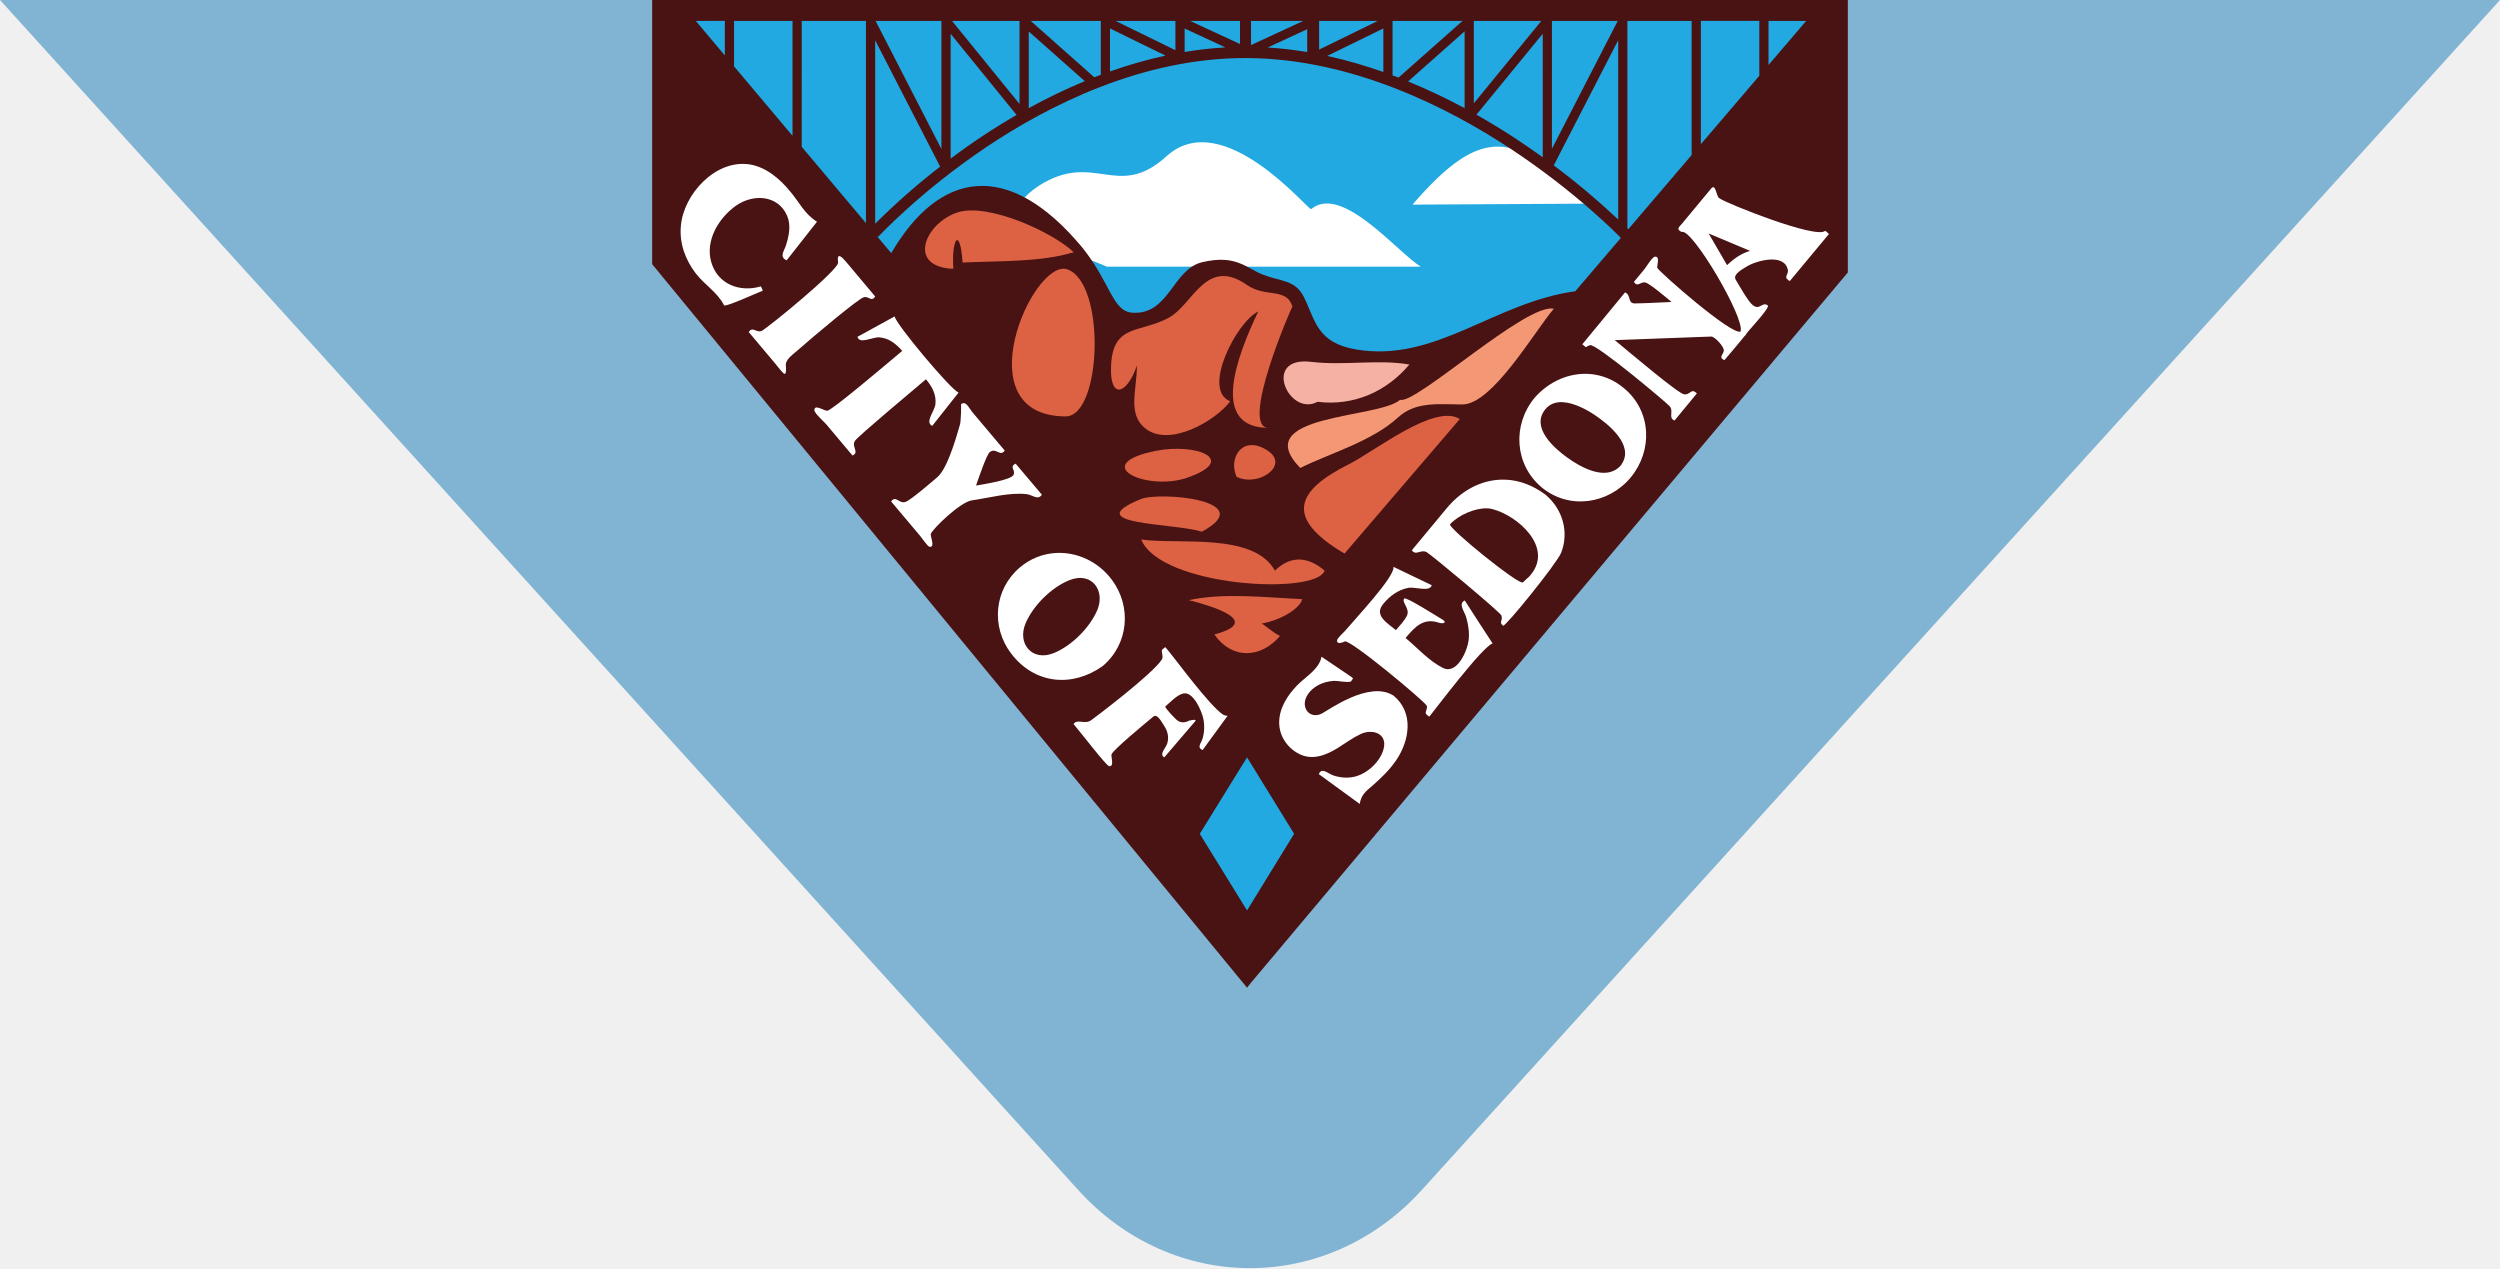
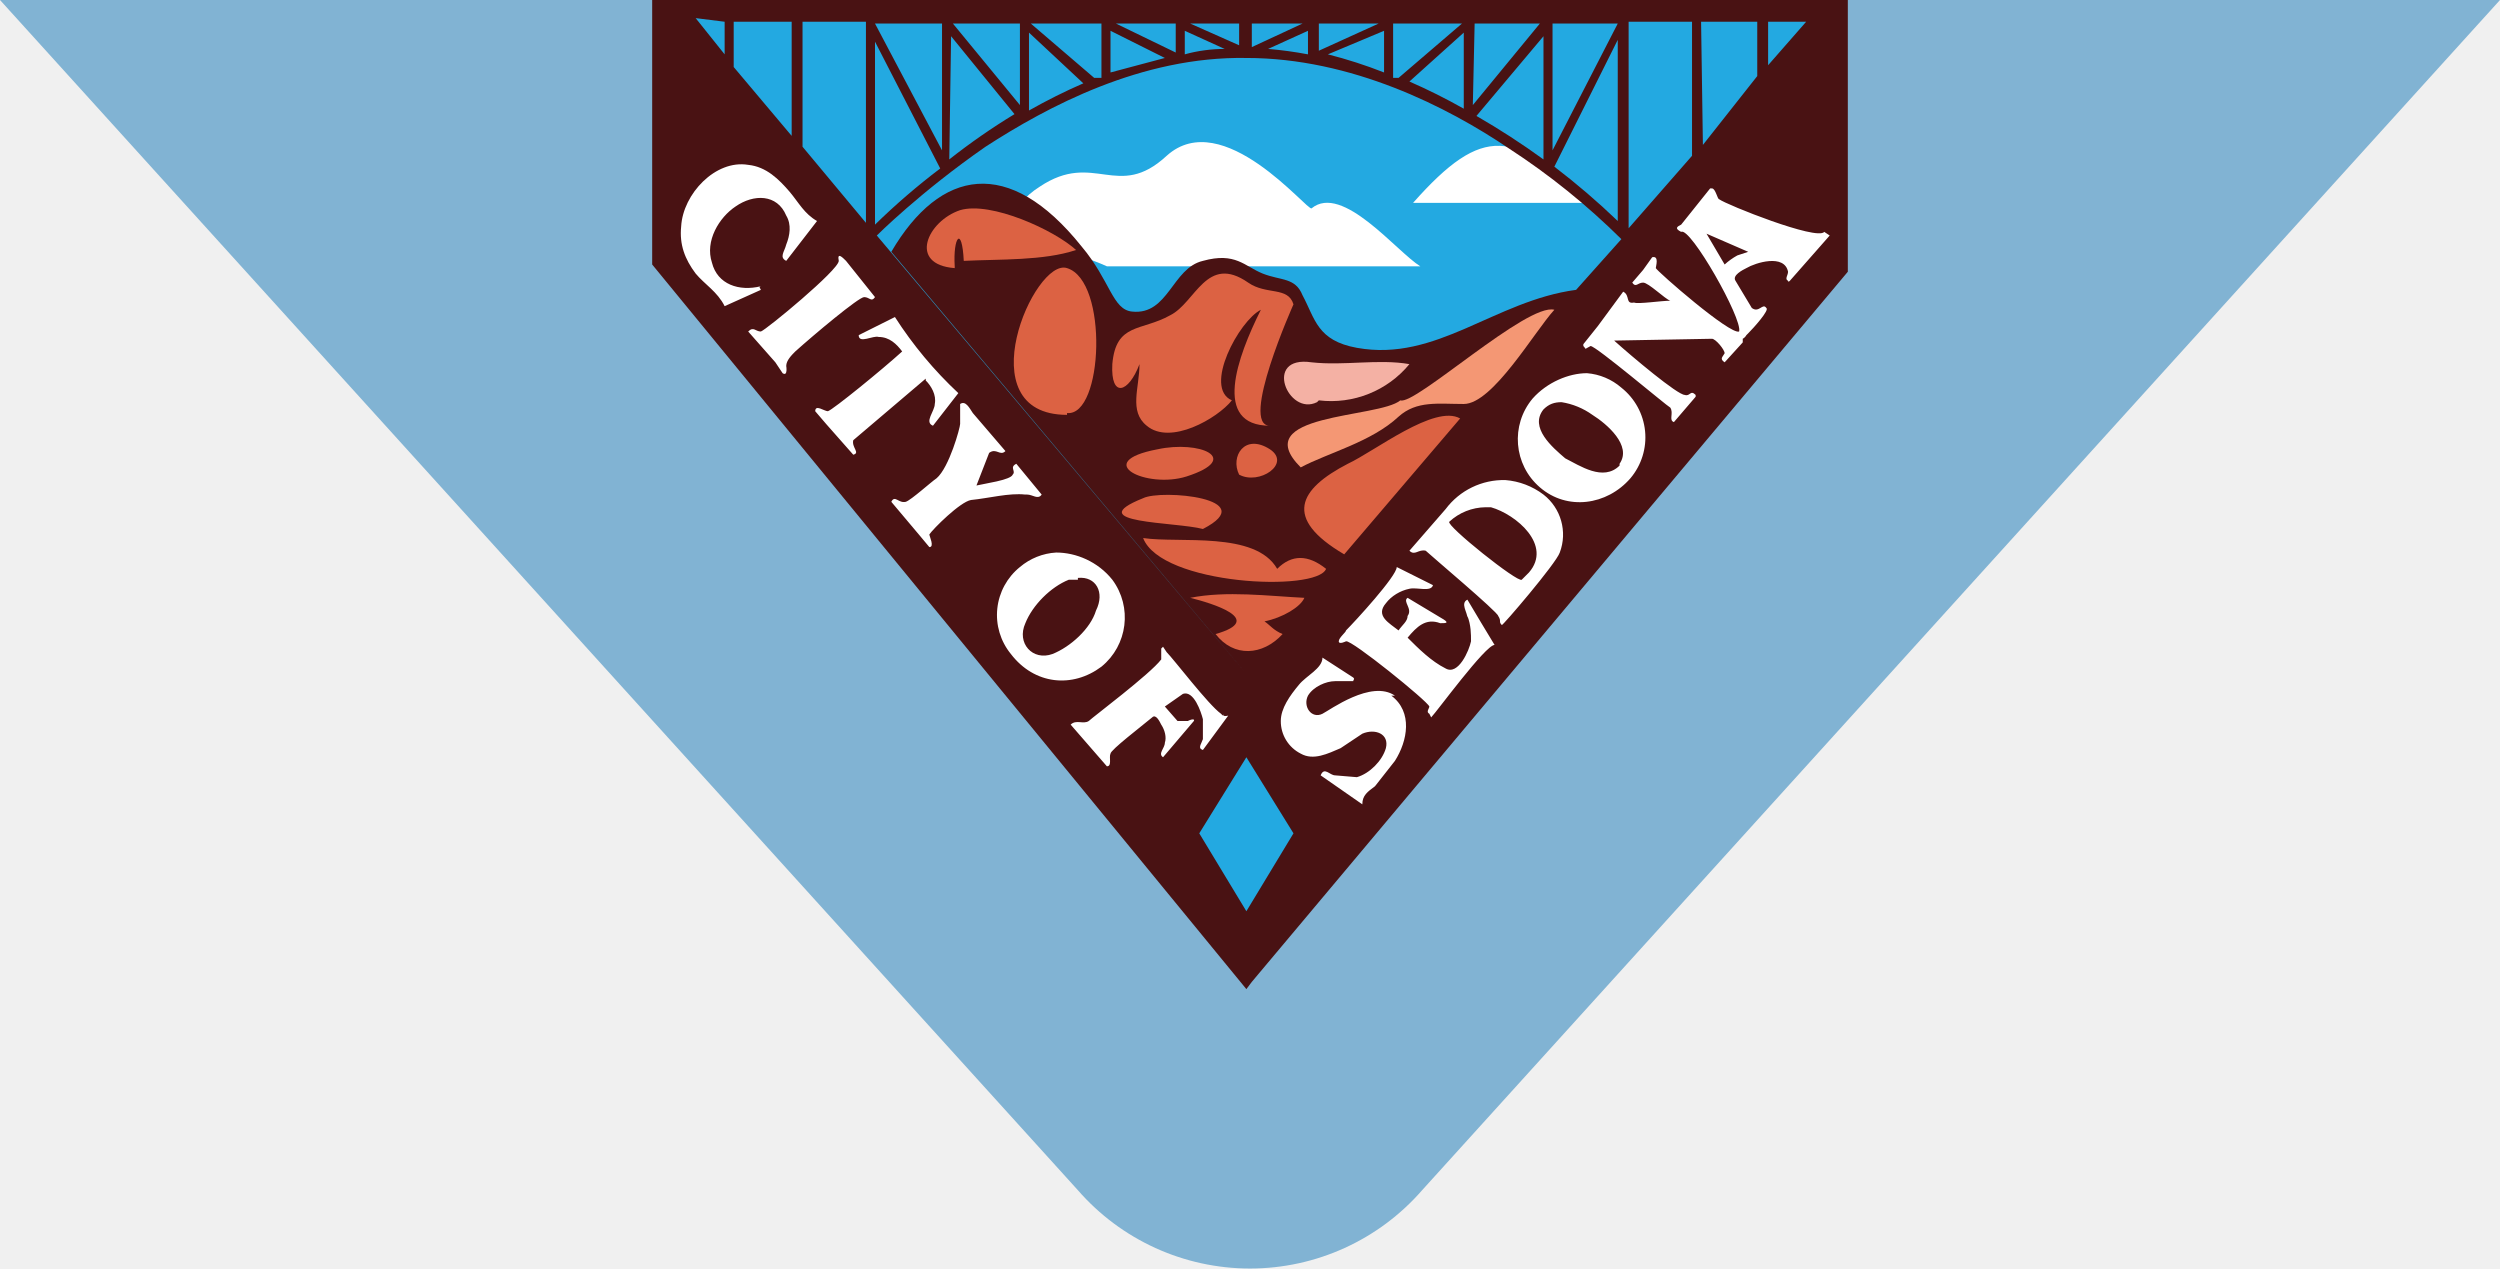
<svg xmlns="http://www.w3.org/2000/svg" viewBox="0 0 138 70">
-   <path d="M138 0H0l59.51 65.68c5.22 5.761 13.76 5.761 18.98 0z" fill="#81b3d3" />
-   <path d="M36.687.457l32.148 37.879 32.02-37.65z" fill="#23a9e1" />
-   <path d="M61.1 14.719h17.32c-1.29-.8-4.355-4.582-6.043-3.176-.137.115-4.871-5.744-7.982-2.921-2.713 2.466-3.973-.323-7.048 1.63-3.505 2.318 2.026 3.684 3.753 4.467m26.73-3.478l-9.86.054c3.896-4.5 5.647-4.018 9.86-.054" fill="#fff" />
-   <path d="M97.622 3.588V1.154h2.08zm-49.245 9.41l.09.083c.024-.024 2.327-2.511 5.983-4.964 3.367-2.259 8.592-4.944 14.383-4.912 5.778.028 11.077 2.722 14.506 4.977 3.665 2.41 6.027 4.84 6.132 4.95l-2.515 2.945c-4.488.616-7.702 3.945-12.077 3.217-2.205-.366-2.271-1.632-2.902-2.893-.484-.969-1.256-.846-2.263-1.24-.937-.366-1.479-1.128-3.351-.688-1.642.385-1.822 2.933-3.865 2.787-1.096-.079-1.175-1.621-2.755-3.596-4.09-4.915-7.892-4.235-10.547.308l19.638 23.33zM40.011 1.153V3.06l-1.604-1.906zm53.876 0h3.227v3.03L93.887 7.96zM89.832 12.61V1.154h3.546v7.404l-3.5 4.098a.966.966 0 0 0-.046-.046m-.508-10.389v9.894a41.051 41.051 0 0 0-3.557-2.986zm-4.165-.358v6.819c-.463-.334-.95-.673-1.465-1.012-.664-.438-1.4-.892-2.194-1.34zm-4.312-.133v4.24a32.83 32.83 0 0 0-3.12-1.474zm.508-.576h3.727l-3.727 4.55zm4.312 0H89.3l-3.634 7.06zm-8.797 0h3.86L77.2 4.282c-.109-.042-.221-.081-.331-.122V1.154zm-.509.417v2.403a25.927 25.927 0 0 0-3.1-.887zm-4.203.042v1.26a21.458 21.458 0 0 0-2.179-.252zm-6.766-.039l2.248 1.042c-.762.043-1.512.13-2.248.253zm-4.12-.003l3.065 1.498c-1.06.229-2.083.528-3.066.875zm3.61 1.2l-3.304-1.617h3.305zm3.566-.342l-2.754-1.275h2.754zm.609-1.275h2.881l-2.881 1.334zm3.759 0h3.24l-3.24 1.584zM60.405 4.265l-3.51-3.11h3.869V4.13l-.359.135m-3.618-2.527l3.093 2.741a31.493 31.493 0 0 0-3.093 1.489zm-4.312.128l3.64 4.48a35.89 35.89 0 0 0-3.64 2.41zm-4.165.358l3.586 6.974a37.772 37.772 0 0 0-3.586 3.151zm3.656 6l-3.634-7.07h3.634zm4.312-2.485l-3.726-4.585h3.726zM43.747 7.497L40.52 3.664v-2.51h3.227zm.508-6.343H47.8v11.16l-3.546-4.212zm24.8-1.153H36v14.582L68.836 54.52l.22-.275L102 15.04V0z" fill="#491213" />
-   <path d="M66.227 46.026l2.61-4.22 2.598 4.22-2.598 4.23z" fill="#23a9e1" />
-   <path d="M74.218 30.556c-3.433-2.02-2.564-3.523.23-4.925 1.462-.734 4.754-3.38 6.133-2.499l-6.363 7.424m-2.334 2.517c-2.046-.095-4.33-.365-6.262.055 1.207.302 4.151 1.165 1.41 1.894.983 1.407 2.578 1.317 3.624.082-.425-.209-.655-.466-1.007-.686 1.085-.196 2.1-.822 2.235-1.345m1.235-1.574c-.933-.796-1.877-.84-2.746 0-1.165-2.137-5.4-1.421-7.379-1.72 1.065 2.614 9.65 3.102 10.124 1.72m-6.773-2.151c-1.565-.485-6.84-.364-3.388-1.794 1.065-.441 6.593.063 3.388 1.794m1.912-3.03c-.477-1.077.365-2.36 1.74-1.428 1.199.813-.552 2.017-1.74 1.428m-2.836.091c-2.265.679-5.273-.784-1.63-1.52 2.261-.456 4.666.506 1.63 1.52.091-.027-.084.028 0 0m-2.665-6.234c-.545 1.624-1.533 1.927-1.423-.045.126-2.274 1.609-1.729 3.2-2.6 1.324-.726 2.038-3.385 4.31-1.795 1.014.71 2.176.116 2.5 1.19-.016-.054-2.95 6.692-1.318 6.692-3.22 0-1.8-3.845-.568-6.426-1.198.574-3.143 4.341-1.546 4.961-.831 1.095-3.372 2.561-4.696 1.492-1.006-.81-.447-2.158-.459-3.47m-3.963 2.811c-5.596-.046-1.813-8.648.091-8.128 2.19.696 1.944 8.194-.091 8.128m-6.17-8.146c-2.624-.109-1.526-2.567.257-3.121 1.695-.528 5.25 1.114 6.39 2.205-1.808.555-4.146.476-6.134.568-.146-2.026-.62-1.32-.512.348" fill="#dc6243" />
-   <path d="M71.774 25.832c-2.908-2.987 4.342-2.712 5.51-3.763.85.284 6.99-5.377 8.485-5.025-1.074 1.26-3.388 5.282-5.047 5.282-1.275 0-2.565-.19-3.552.718-1.444 1.33-3.837 2.006-5.396 2.788" fill="#f49774" />
-   <path d="M72.727 22.18c-1.592.856-3.098-2.536-.349-2.206 1.826.22 3.676-.154 5.42.147-1.251 1.487-3.056 2.306-5.071 2.059" fill="#f4b1a4" />
-   <path d="M51.113 20.935c.333.401.578.834.523 1.374-.038.375-.607 1.006-.175 1.198l1.455-1.84c-.39-.098-3.482-3.796-3.532-4.201l-2.051 1.126c.106.429.84.003 1.203.03.538.038.926.363 1.268.747-1.12.94-3.85 3.257-4.138 3.305-.146.023-.706-.39-.714-.037-.004.17.553.659.659.786l1.447 1.722c.401-.183-.072-.475.133-.807.15-.243 3.181-2.77 3.922-3.403m-3.423-4.531c.287-.062.405.282.622-.036l-1.59-1.894c-.241-.287-.546-.595-.459.012.058.409-3.969 3.677-4.215 3.778-.31.128-.492-.27-.72.063.475.564.948 1.129 1.424 1.693.16.19.309.397.485.573.22.22.135-.437.145-.38-.06-.333.342-.616.555-.797 1.004-.884 3.505-2.979 3.753-3.012m-5.694-.595c-1.147.34-2.37-.107-2.731-1.326-.353-1.191.398-2.439 1.344-3.117.935-.67 2.33-.63 2.84.544.224.52.102 1.108-.061 1.625-.105.328-.388.649.035.836.56-.711 1.118-1.421 1.676-2.133-.684-.41-.985-1.092-1.493-1.684-.572-.696-1.34-1.35-2.26-1.483-1.864-.264-3.62 1.66-3.762 3.405-.089.946.242 1.849.808 2.597.487.645 1.213 1.054 1.581 1.788.17.062 1.756-.67 2.133-.815-.033-.072-.057-.178-.11-.237-.494.146 0 0 0 0m25.512 23.636c-.747-.499-2.613-3.044-2.969-3.468l-.213-.253c-.007-.01-.185.145-.16.124-.112.094.086.372-.034.56-.515.806-3.738 3.236-3.905 3.352-.36.25-.756-.103-.967.206.467.554 1.805 2.3 1.96 2.325.311.05.096-.53.136-.649.08-.24 1.71-1.588 2.304-2.084.218-.183.447.276.577.468.212.315.307.65.193 1.019-.075.24-.465.597-.162.762.402-.47 1.533-1.788 1.696-1.98.164-.19-.367-.023-.304-.056-.24.124-.466.153-.69-.018-.063-.047-.707-.702-.643-.757.28-.235.623-.625.984-.714.56-.138 1.027.984 1.11 1.382.078.375.067.77-.05 1.136-.08.251-.316.452.012.604l1.383-1.896a.463.463 0 0 1-.258-.063c-.083-.056.09.045 0 0m-9.227-8.921a3.35 3.35 0 0 0-1.977.793c-1.43 1.203-1.616 3.275-.492 4.753 1.292 1.702 3.374 1.895 5.059.694 1.43-1.205 1.612-3.282.5-4.766-.758-1.01-1.932-1.54-3.09-1.474zm1.19 1.386c.949-.108 1.503.799 1.099 1.768-.42.98-1.43 1.989-2.424 2.38-1.18.465-2.011-.537-1.531-1.657.422-.984 1.43-1.983 2.426-2.38.15-.059.294-.095.43-.11zm-2.783-4.63c.308.038.601.356.824.027l-1.447-1.712c-.386.174.03.356-.126.63-.158.277-1.662.507-2.062.578.146-.418.58-1.698.752-1.84.353-.29.573.28.832-.092l-1.78-2.112c-.2-.238-.362-.667-.636-.441.024-.02.003.955-.058 1.125-.056.153-.608 2.361-1.25 2.901-.32.27-1.453 1.256-1.755 1.362-.35.122-.535-.389-.792-.025l1.617 1.92c.082.096.391.56.498.58.339.06.04-.58.074-.706.098-.28 1.623-1.765 2.27-1.856.948-.133 2.077-.455 3.039-.34.22.027-.229-.028 0 0m24.239 6.77c.124.421.194.865.14 1.305-.07.566-.636 1.898-1.411 1.519-.76-.373-1.425-1.122-2.07-1.657.52-.608.978-1.135 1.853-.84.24.08.446-.024.194-.17-.263-.153-2.022-1.276-2.117-1.169-.175.202.343.564.143.957-.148.29-.396.54-.605.79-.467-.394-1.248-.813-.685-1.464.352-.428.811-.76 1.361-.87.368-.075 1.195.252 1.302-.146-.705-.34-1.41-.677-2.115-1.016.115.52-2.173 2.937-2.681 3.548-.074.088-.427.395-.431.517-.006.278.403.062.427.054.315-.116 4.424 3.317 4.526 3.552.065.182-.144.373-.02.475-.006-.006.148.14.165.12.253-.304 2.936-3.88 3.489-4.036a239.664 239.664 0 0 1-1.537-2.372c-.383.168-.013.616.072.903m-4 4.352c-1.348-.87-3.633.83-3.976.994-.675.319-1.162-.353-.812-.975.304-.54.904-.801 1.5-.837.18-.01.875.128.946.017.084-.131.148-.142.028-.224-.557-.375-1.112-.75-1.667-1.126-.115.685-.9 1.121-1.348 1.585-.534.555-.987 1.253-.987 2.05 0 .736.441 1.39 1.089 1.726.737.384 1.505.076 2.158-.331.407-.255.814-.556 1.249-.76.646-.303 1.495-.041 1.267.824-.183.696-.876 1.337-1.56 1.519-.4.106-.825.07-1.216-.059-.28-.091-.645-.476-.799-.072l2.26 1.647c.068-.493.34-.708.706-1.015.477-.419.933-.858 1.294-1.383.753-1.1 1-2.638-.132-3.58m17.617-28.065a.222.222 0 0 0-.088.072l-.79.95-.814.982c-.168.204-.349.296-.025.467.543-.272 3.518 4.768 3.252 5.492-.47.244-4.49-3.283-4.598-3.516-.033-.095.178-.662-.136-.613-.149.023-.484.583-.578.697l-.577.695c.216.315.336-.013.623.028.249.05 1.198.864 1.456 1.08-.47.017-1.743.086-1.905.074-.586.073-.275-.431-.66-.605l-1.478 1.795-.86 1.043c-.035.042-.03.02.031.072.215.177.068.109.37.004.328-.115 4.256 3.2 4.398 3.369.245.292-.1.633.268.793l1.168-1.418c.059-.072.091-.066.013-.13-.277-.228-.309.138-.65.1-.346-.057-2.855-2.186-3.828-2.992l5.322-.197c.195-.007.74.581.695.79-.052.244-.301.361.034.515.311-.374.64-.746.945-1.125l.148-.184a.478.478 0 0 0 .135-.172l.11-.137c.275-.314 1.169-1.303 1.062-1.396-.3-.26-.446.302-.844-.035-.226-.162-.793-1.16-.935-1.402-.172-.292.394-.583.625-.727.504-.313 2.107-.767 2.26.227.025.167-.177.357-.055.457.028.024.133.156.176.105l2.142-2.576c-.063-.053-.135-.147-.21-.176-.474.473-5.466-1.52-5.83-1.795-.166-.066-.192-.673-.372-.611zm-.225 2.553c.764.318 1.526.638 2.287.96-.23.064-.447.166-.648.293h-.002a3.71 3.71 0 0 0-.621.495l-1.016-1.748zm-6.588 7.753c-1.107-.076-2.23.41-3.023 1.317-1.235 1.5-1.112 3.678.393 4.945 1.518 1.25 3.68.932 4.916-.55 1.232-1.496 1.147-3.68-.385-4.934a3.302 3.302 0 0 0-1.9-.778zm-1.449 1.559c.622.038 1.31.414 1.742.703.78.521 2.214 1.687 1.477 2.738.048-.058.083-.097-.05.07a.162.162 0 0 1-.018.018c-.8.84-2.18.063-2.924-.474-.745-.538-2.022-1.668-1.207-2.664.257-.314.607-.414.98-.391zm-3.127 4.28c-1.214-.067-2.403.496-3.299 1.576-.642.771-1.282 1.544-1.922 2.316.228.332.495-.078.827.113.283.163 4.053 3.312 4.115 3.485.106.297-.165.356.094.568.111.093 2.944-3.405 3.203-4.02.448-1.139.091-2.387-.82-3.175.073.06.177.145-.042-.037-.69-.518-1.427-.787-2.156-.827zm-1.053 1.58c.095.003.184.016.266.037 1.422.363 3.384 2.115 2.129 3.628-.156.193-.029.035-.432.422-.198.19-4.179-3.034-4.02-3.209.475-.521 1.396-.904 2.057-.879z" fill="#fff" />
+   <path fill="#81b3d3" d="M138 0H0l59.5 65.7a12.6 12.6 0 0 0 19 0z" />
+   <path fill="#23a9e1" d="M36.7.5l32.1 37.8 32-37.6z" />
+   <path fill="#fff" d="M61.1 14.7h17.3c-1.3-.8-4.3-4.6-6-3.2-.2.2-4.9-5.7-8-2.9-2.7 2.5-4-.3-7 1.7-3.6 2.3 2 3.6 3.7 4.4m26.7-3.5H78c3.9-4.4 5.6-4 9.8 0" />
+   <path fill="#491213" d="M97.6 3.6V1.2h2.1zM48.4 13s2.4-2.4 6-4.9c3.4-2.2 8.6-5 14.4-4.9 5.8 0 11.1 2.7 14.5 5a39 39 0 0 1 6.2 5L87 16c-4.5.6-7.7 4-12.1 3.2-2.2-.4-2.3-1.6-3-2.9-.4-1-1.2-.8-2.2-1.2-1-.4-1.5-1.2-3.3-.7-1.7.4-1.9 3-3.9 2.8-1.1-.1-1.2-1.7-2.8-3.6-4-5-7.8-4.3-10.5.3l19.6 23.3zM40 1.2V3l-1.6-2zm53.9 0H97v3L94 8zm-4 11.4V1.2h3.5v7.4l-3.5 4m-.6-10.4v10a41 41 0 0 0-3.5-3zM85.2 2v6.8a41.5 41.5 0 0 0-3.7-2.4zm-4.4-.2V6a32.8 32.8 0 0 0-3-1.5zm.6-.5H85l-3.7 4.5zm4.3 0h3.6l-3.6 7zm-8.8 0h3.8l-3.5 3h-.3v-3zm-.5.4V4a26 26 0 0 0-3.1-1zm-4.2 0V3a21.5 21.5 0 0 0-2.2-.3zm-6.8 0l2.2 1c-.7 0-1.5.1-2.2.3zm-4.1 0l3 1.5-3 .8zm3.6 1.2l-3.3-1.6h3.3zm3.5-.4l-2.7-1.2h2.7zm.7-1.2h2.8l-2.8 1.3zm3.7 0h3.3l-3.3 1.5zm-12.4 3l-3.5-3h3.9v3h-.4m-3.6-2.5l3 2.8a31.5 31.5 0 0 0-3 1.5zm-4.3.2L56 6.3a35.9 35.9 0 0 0-3.6 2.5zm-4.2.3l3.6 7a37.8 37.8 0 0 0-3.6 3.1zm3.7 6l-3.7-7H52zm4.3-2.5l-3.7-4.5h3.7zM43.7 7.5l-3.2-3.8V1.2h3.2zm.6-6.3h3.5v11.1l-3.5-4.2zM69 0H36v14.6l32.8 40 .3-.4L102 15V0z" />
+   <path fill="#23a9e1" d="M66.2 46l2.6-4.2 2.6 4.2-2.6 4.3z" />
+   <path fill="#dc6243" d="M74.2 30.6c-3.4-2-2.5-3.6.2-5 1.5-.7 4.8-3.3 6.2-2.5l-6.4 7.5M72 33c-2-.1-4.3-.4-6.3 0 1.2.3 4.2 1.2 1.4 2 1 1.3 2.6 1.2 3.7 0-.5-.2-.7-.5-1-.7 1-.2 2-.8 2.2-1.3m1.2-1.6c-1-.8-1.9-.8-2.7 0-1.2-2.1-5.4-1.4-7.4-1.7 1 2.6 9.6 3 10.1 1.7m-6.8-2.2c-1.5-.4-6.8-.3-3.3-1.7 1-.5 6.6 0 3.3 1.7m2-3c-.5-1 .3-2.3 1.7-1.4 1.2.8-.6 2-1.7 1.4m-2.9.1c-2.2.7-5.3-.8-1.6-1.5 2.3-.5 4.7.5 1.6 1.5.1 0 0 0 0 0m-2.6-6.2c-.6 1.6-1.6 1.9-1.5 0 .2-2.3 1.6-1.8 3.2-2.7 1.4-.7 2-3.4 4.3-1.8 1 .7 2.2.2 2.5 1.2 0 0-3 6.7-1.3 6.7-3.2 0-1.8-3.8-.5-6.4-1.2.6-3.2 4.3-1.6 5-.8 1-3.4 2.5-4.7 1.4-1-.8-.4-2.1-.4-3.4m-4 2.8c-5.6 0-1.8-8.7 0-8.1 2.3.7 2 8.2 0 8m-6.2-8c-2.6-.2-1.5-2.6.3-3.2 1.7-.5 5.2 1.1 6.4 2.2-1.8.6-4.2.5-6.2.6-.1-2-.6-1.3-.5.3" />
+   <path fill="#f49774" d="M71.8 25.8c-3-3 4.3-2.7 5.5-3.7.8.3 7-5.4 8.5-5-1.1 1.2-3.4 5.2-5 5.2-1.4 0-2.6-.2-3.6.7-1.5 1.4-3.9 2-5.4 2.8" />
+   <path fill="#f4b1a4" d="M72.7 22.2c-1.6.8-3-2.6-.3-2.2 1.8.2 3.7-.2 5.4.1a5.6 5.6 0 0 1-5 2" />
+   <path fill="#fff" d="M51.1 21c.3.3.6.8.5 1.3 0 .4-.6 1-.1 1.2l1.4-1.8a22 22 0 0 1-3.5-4.2l-2 1c0 .5.8 0 1.1.1.6 0 1 .4 1.3.8-1.1 1-3.8 3.2-4.1 3.3-.2 0-.7-.4-.7 0l.6.7 1.5 1.7c.4-.1-.1-.4 0-.8l4-3.4m-3.4-4.5c.3 0 .4.3.6 0l-1.6-2c-.2-.2-.5-.5-.4 0 0 .5-4 3.8-4.3 3.9-.3 0-.4-.3-.7 0l1.5 1.7.4.6c.3.2.2-.4.2-.4 0-.3.3-.6.5-.8 1-.9 3.5-3 3.8-3m-5.7-.6c-1.2.3-2.4-.1-2.7-1.3-.4-1.2.4-2.5 1.3-3.1 1-.7 2.3-.7 2.8.5.3.5.2 1.1 0 1.6-.1.4-.4.7 0 .9l1.7-2.2c-.7-.4-1-1-1.5-1.6-.6-.7-1.3-1.4-2.3-1.5-1.8-.3-3.6 1.6-3.7 3.4-.1 1 .2 1.8.8 2.6.5.6 1.2 1 1.6 1.8L42 16l-.1-.2c-.5.2 0 0 0 0m25.5 23.6c-.7-.5-2.6-3-3-3.4l-.2-.3-.1.1v.6c-.6.8-3.8 3.2-4 3.4-.3.2-.7-.1-1 .2l2 2.3c.3 0 .1-.5.2-.7 0-.2 1.7-1.5 2.3-2 .2-.2.4.2.5.4.2.3.3.7.2 1 0 .3-.4.6-.1.8l1.7-2c.1-.2-.4 0-.3 0H65l-.7-.8 1-.7c.6-.2 1 1 1.1 1.4v1.1c-.1.3-.3.5 0 .6l1.4-1.9a.5.5 0 0 1-.3 0c0-.1.1 0 0 0m-9.2-9a3.4 3.4 0 0 0-2 .8 3.4 3.4 0 0 0-.5 4.8c1.3 1.7 3.4 1.9 5 .7a3.5 3.5 0 0 0 .6-4.8c-.8-1-2-1.5-3.1-1.5zm1.2 1.4c1-.1 1.5.8 1 1.8-.3 1-1.4 2-2.4 2.4-1.1.4-2-.6-1.5-1.7.4-1 1.4-2 2.4-2.4h.5zm-2.8-4.6c.3 0 .6.3.8 0l-1.4-1.7c-.4.2 0 .4-.2.6-.1.3-1.6.5-2 .6l.7-1.8c.4-.3.6.2.9-.1l-1.8-2.1c-.2-.3-.4-.7-.7-.5v1.1c0 .2-.6 2.4-1.3 3-.3.2-1.4 1.2-1.7 1.3-.4.1-.6-.4-.8 0l1.6 1.9.5.6c.3 0 0-.6 0-.7.2-.3 1.7-1.8 2.3-1.9 1-.1 2.1-.4 3-.3.3 0-.1 0 0 0M81 34c.2.5.2 1 .2 1.4-.1.5-.7 1.9-1.4 1.5-.8-.4-1.5-1.1-2.1-1.7.5-.6 1-1.1 1.8-.8.3 0 .5 0 .2-.2l-2-1.2c-.3.2.3.6 0 1 0 .3-.3.5-.5.8-.5-.4-1.3-.8-.7-1.5.3-.4.8-.7 1.3-.8.4-.1 1.2.2 1.3-.2l-2-1c0 .5-2.3 3-2.8 3.5 0 .1-.4.4-.4.6 0 .2.4 0 .4 0 .3-.1 4.5 3.3 4.6 3.6 0 .1-.2.3 0 .4l.1.2c.3-.3 3-4 3.5-4a239.7 239.7 0 0 1-1.5-2.5c-.4.2 0 .7 0 1m-4 4.3c-1.3-.9-3.6.8-4 1-.6.3-1.1-.4-.8-1 .3-.5 1-.8 1.5-.8h1c0-.1.1-.1 0-.2L73 36.3c0 .6-.9 1-1.3 1.5-.5.6-1 1.3-1 2a2 2 0 0 0 1.1 1.8c.7.4 1.5 0 2.2-.3l1.2-.8c.7-.3 1.5 0 1.3.8-.2.7-.9 1.4-1.6 1.6l-1.2-.1c-.3 0-.6-.5-.8 0l2.3 1.6c0-.5.3-.7.7-1L77 42c.7-1.1 1-2.7-.2-3.6m17.6-28l-.8 1-.8 1c-.2.1-.4.2 0 .4.5-.3 3.4 4.8 3.2 5.5-.5.2-4.5-3.3-4.6-3.5 0-.1.2-.7-.2-.6l-.5.7-.6.7c.2.3.3 0 .6 0s1.2.9 1.5 1c-.5 0-1.8.2-2 .1-.5.1-.2-.4-.6-.6L88.2 18l-.8 1v.1c.2.2 0 .2.4 0 .3 0 4.2 3.3 4.4 3.4.2.3-.1.7.2.8l1.2-1.4v-.1c-.3-.3-.3.1-.6 0-.4 0-2.9-2.1-3.9-3l5.4-.1c.2 0 .7.6.7.8-.1.2-.3.3 0 .5l1-1.1v-.2a.5.5 0 0 0 .2-.2l.1-.1c.3-.3 1.2-1.3 1-1.4-.2-.3-.4.3-.8 0l-.9-1.5c-.2-.3.4-.6.6-.7.5-.3 2.1-.8 2.3.2 0 .2-.2.4 0 .5 0 0 0 .1.1 0L101 13l-.3-.2c-.4.5-5.4-1.5-5.8-1.8-.1 0-.2-.6-.4-.6zm-.2 2.5l2.3 1-.6.2a3.7 3.7 0 0 0-.7.5l-1-1.7zm-6.6 7.7c-1 0-2.2.5-3 1.4a3.5 3.5 0 0 0 .4 4.9c1.5 1.3 3.7 1 5-.5a3.5 3.5 0 0 0-.5-5 3.3 3.3 0 0 0-1.9-.8zm-1.4 1.6a4 4 0 0 1 1.7.7c.8.5 2.2 1.7 1.5 2.7v.1c-.9.9-2.2 0-3-.4-.7-.6-2-1.7-1.2-2.7.3-.3.6-.4 1-.4zm-3.1 4.3a4 4 0 0 0-3.3 1.6l-2 2.3c.3.3.5-.1.9 0 .2.2 4 3.4 4 3.6.2.3 0 .3.2.5 0 .1 3-3.4 3.2-4a2.8 2.8 0 0 0-.9-3.2 4 4 0 0 0-2.1-.8zM82 28h.3c1.4.4 3.4 2.1 2.1 3.6l-.4.4c-.2.2-4.2-3-4-3.2a3 3 0 0 1 2-.8z" />
</svg>
